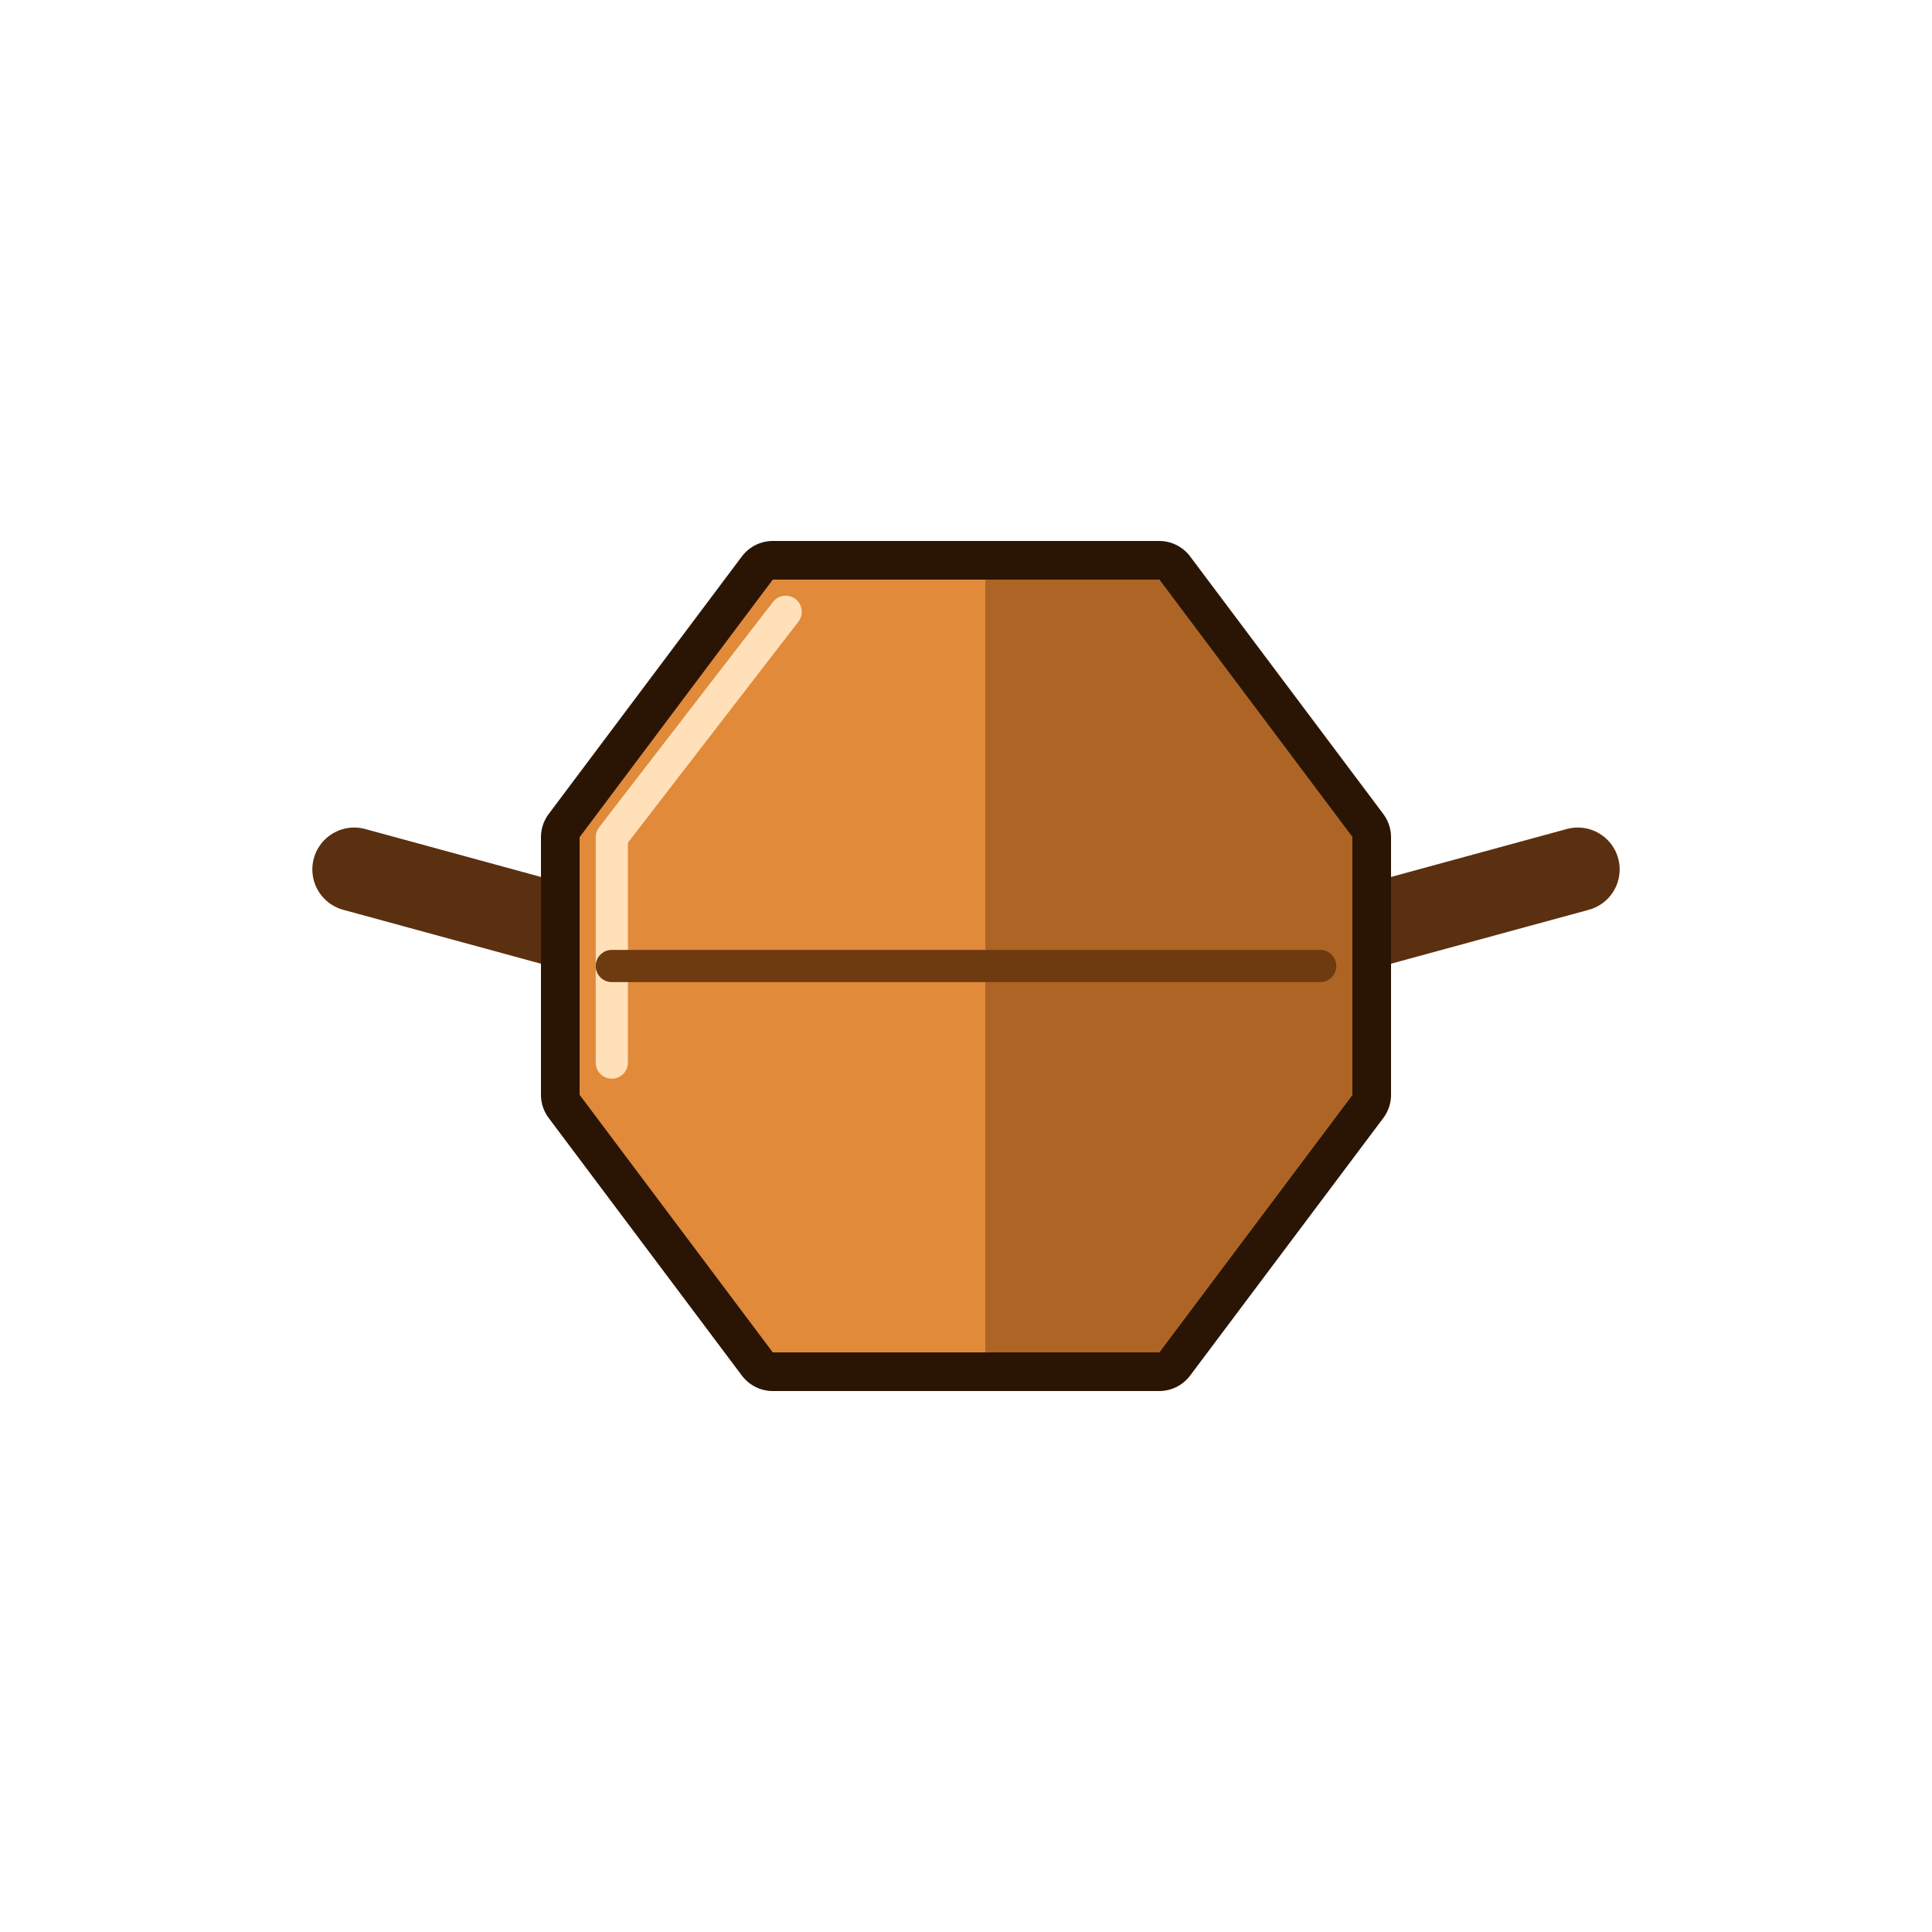
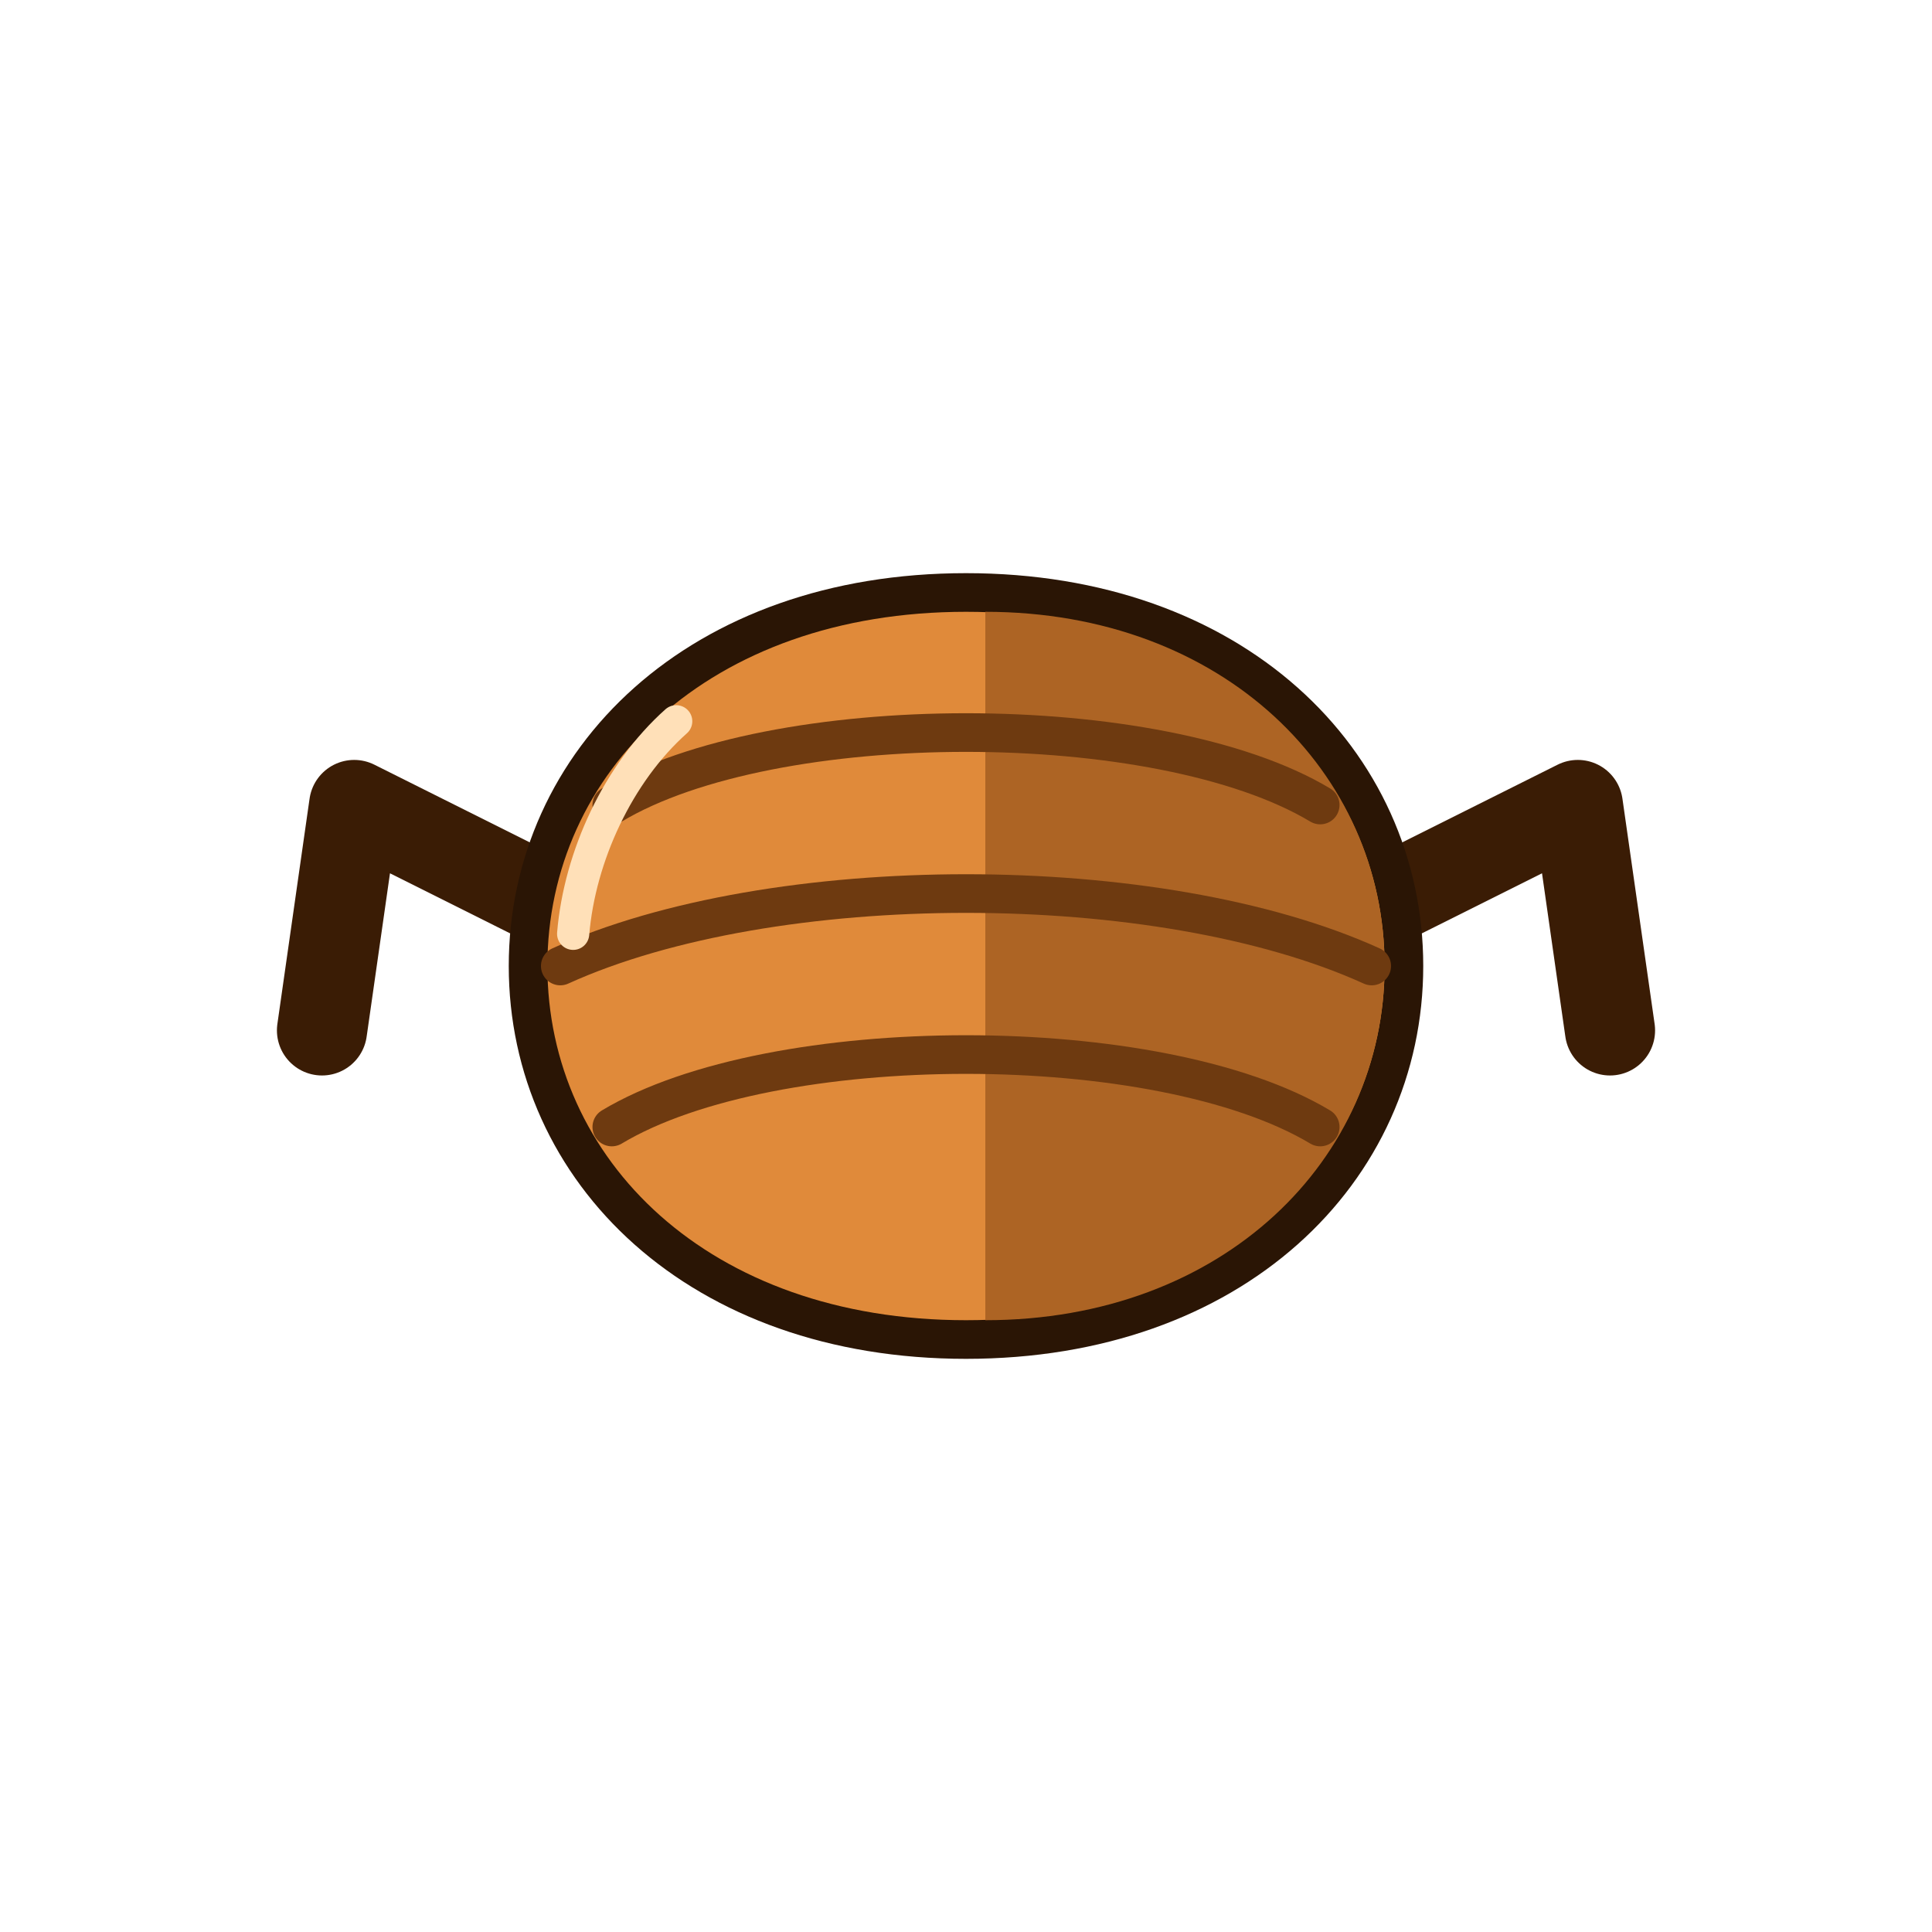
<svg xmlns="http://www.w3.org/2000/svg" viewBox="-30 -30 60 60">
  <g stroke-linejoin="round" stroke-linecap="round">
    <g id="legs">
-       <path d="M-8,0 L-19,-3 M8,0 L19,-3" stroke="#5a3010" stroke-width="2.6" fill="none" />
+       <path d="M-9,0 L-19,-5 L-20,2 M9,0 L19,-5 L20,2" stroke="#3a1c05" stroke-width="2.8" fill="none" />
    </g>
-     <path d="M-6,-12 L6,-12 L12,-4 L12,4 L6,12 L-6,12 L-12,4 L-12,-4 Z" fill="#2a1505" stroke="#2a1505" stroke-width="2.4" />
-     <path d="M-6,-12 L6,-12 L12,-4 L12,4 L6,12 L-6,12 L-12,4 L-12,-4 Z" fill="#e08a3a" />
-     <path d="M0.6,-12 L6,-12 L12,-4 L12,4 L6,12 L0.6,12 Z" fill="#ad6424" />
-     <path d="M-5.6,-11 L-11,-4 L-11,3" stroke="#ffe0b8" stroke-width="1" fill="none" />
-     <path d="M-11,0 L11,0" stroke="#6e3a10" stroke-width="1" />
+     <path d="M0,-11 C8,-11 13,-6 13,0 C13,6 8,11 0,11 C-8,11 -13,6 -13,0 C-13,-6 -8,-11 0,-11 Z" fill="#2a1505" stroke="#2a1505" stroke-width="2.4" />
+     <path d="M0,-11 C8,-11 13,-6 13,0 C13,6 8,11 0,11 C-8,11 -13,6 -13,0 C-13,-6 -8,-11 0,-11 Z" fill="#e08a3a" />
+     <path d="M0.6,-11 C8,-11 13,-6 13,0 C13,6 8,11 0.6,11 Z" fill="#ad6424" />
+     <path d="M-11,-5 C-6,-8 6,-8 11,-5 M-12.6,0 C-6,-3 6,-3 12.6,0 M-11,5 C-6,2 6,2 11,5" stroke="#6e3a10" stroke-width="1.2" fill="none" />
+     <path d="M-9,-7.6 C-10.8,-6 -12,-3.4 -12.2,-1" stroke="#ffe0b8" stroke-width="1" fill="none" />
  </g>
</svg>
